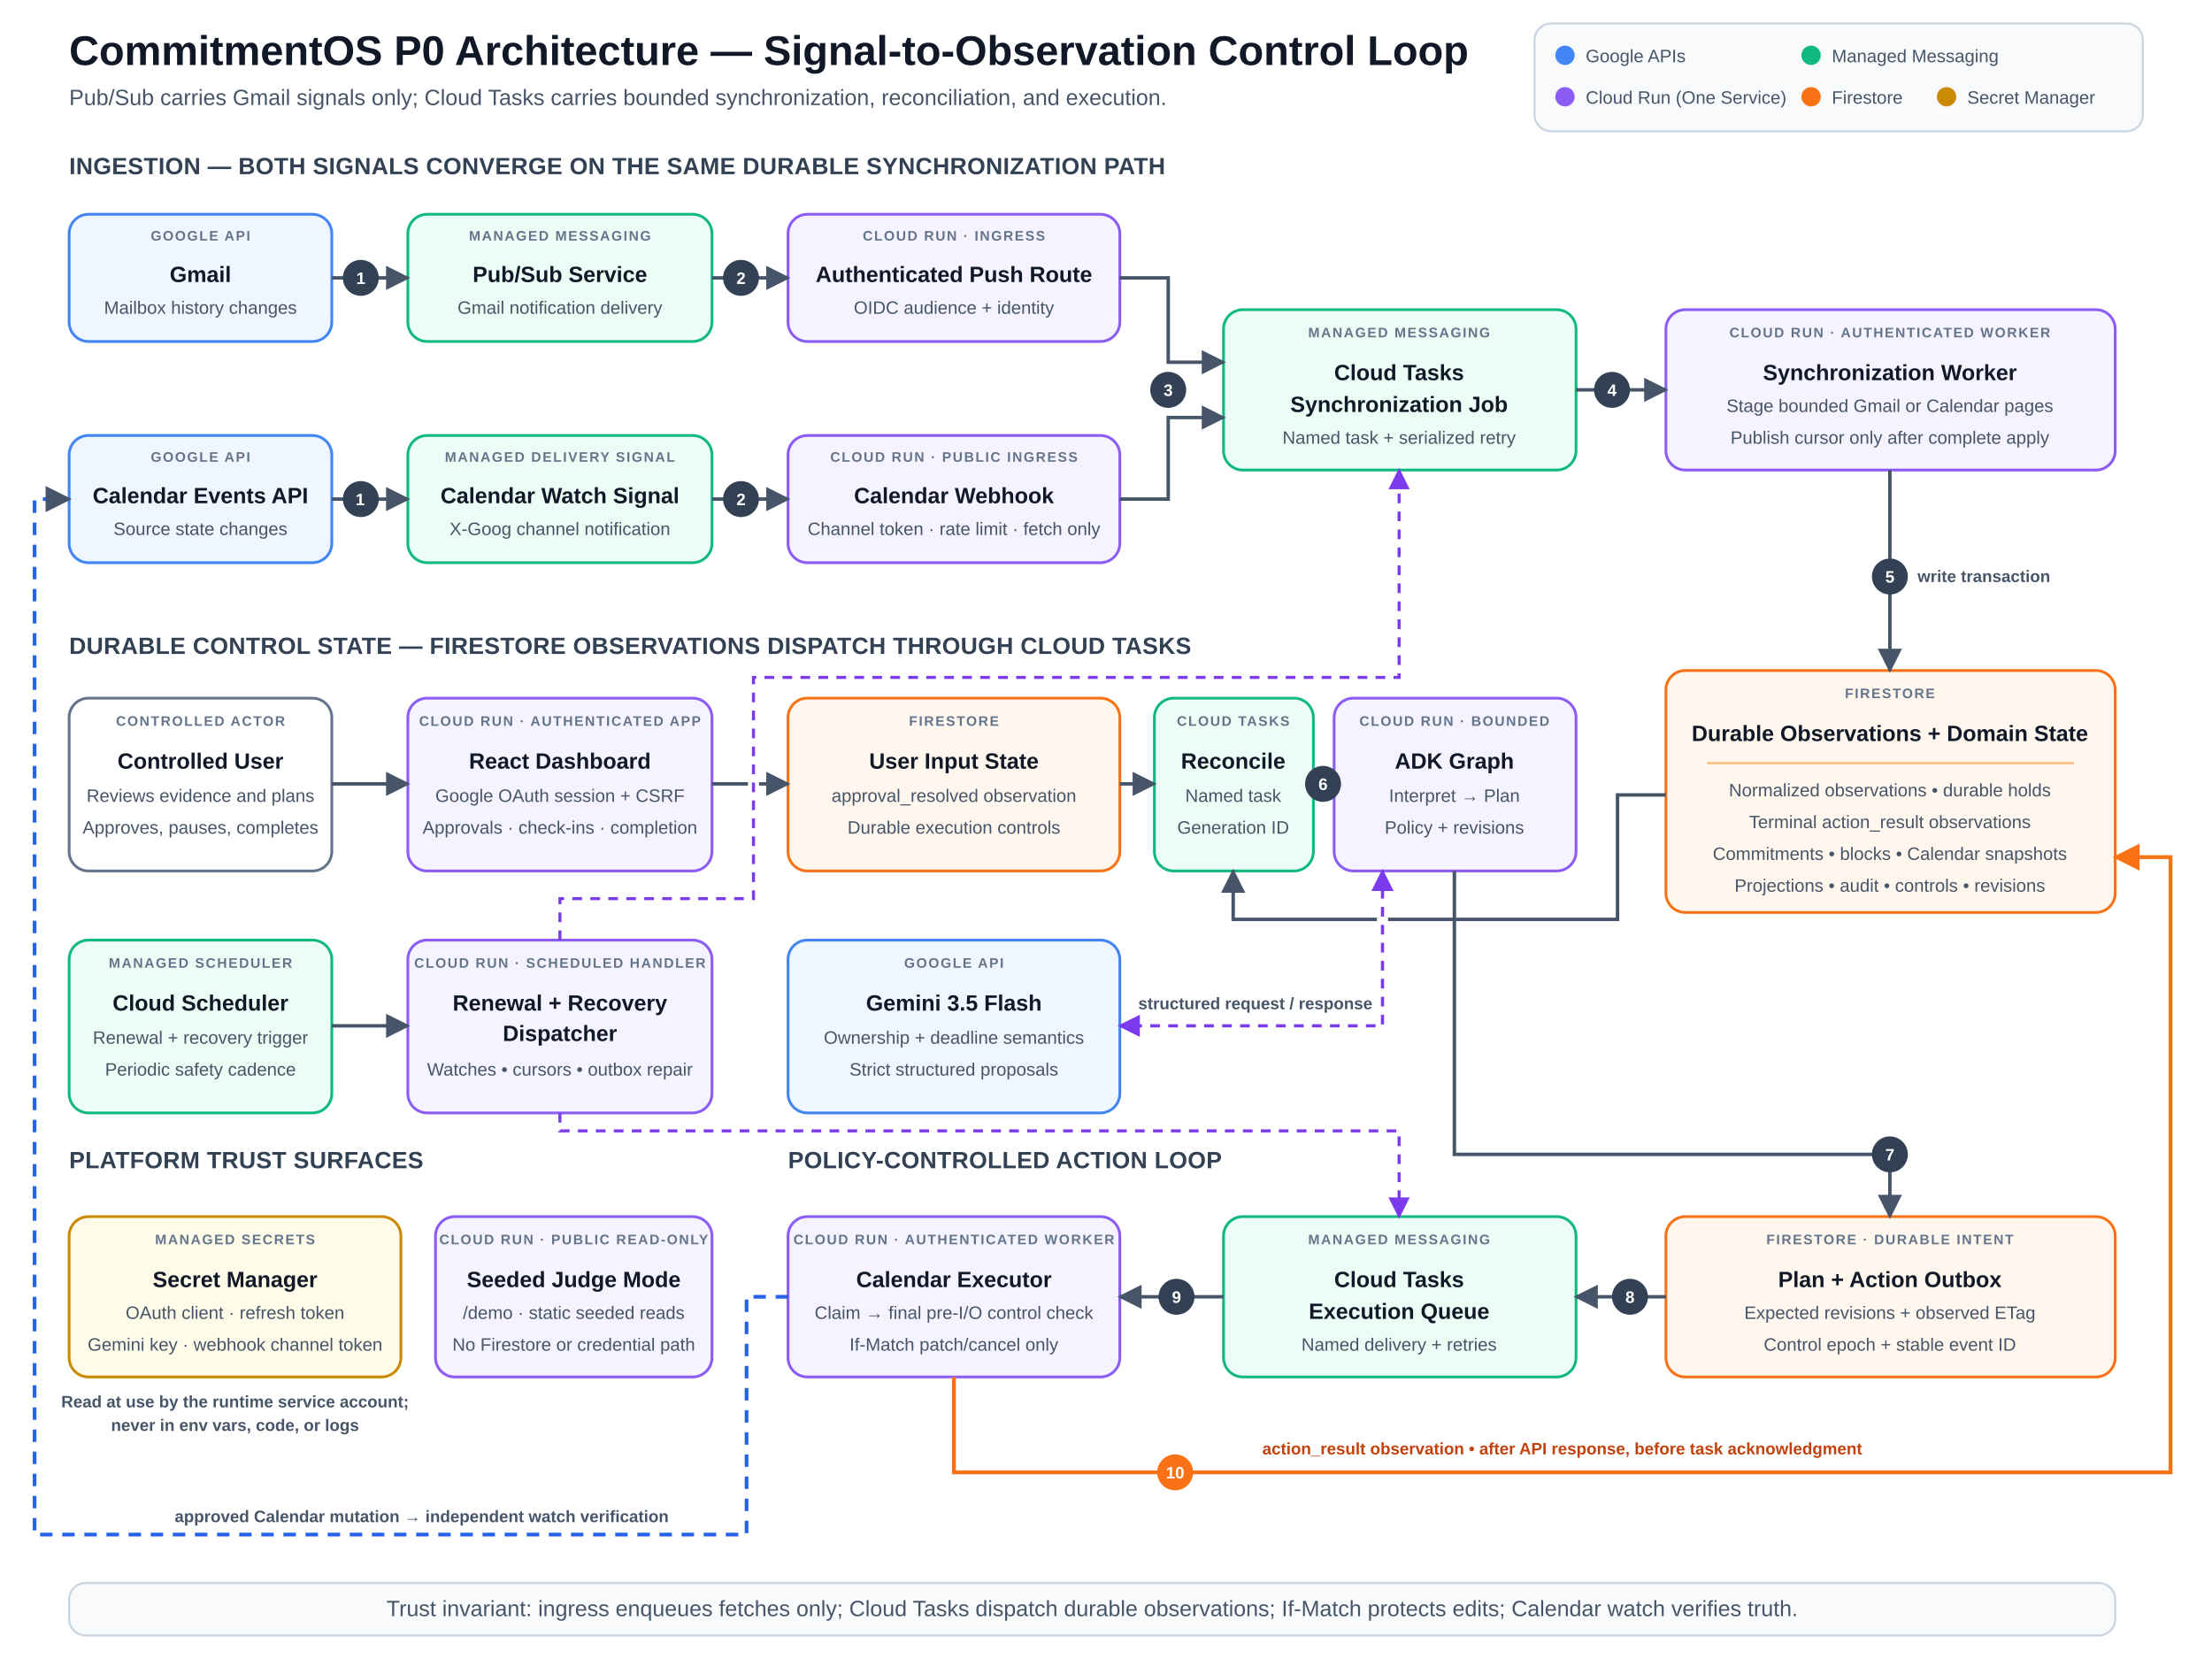
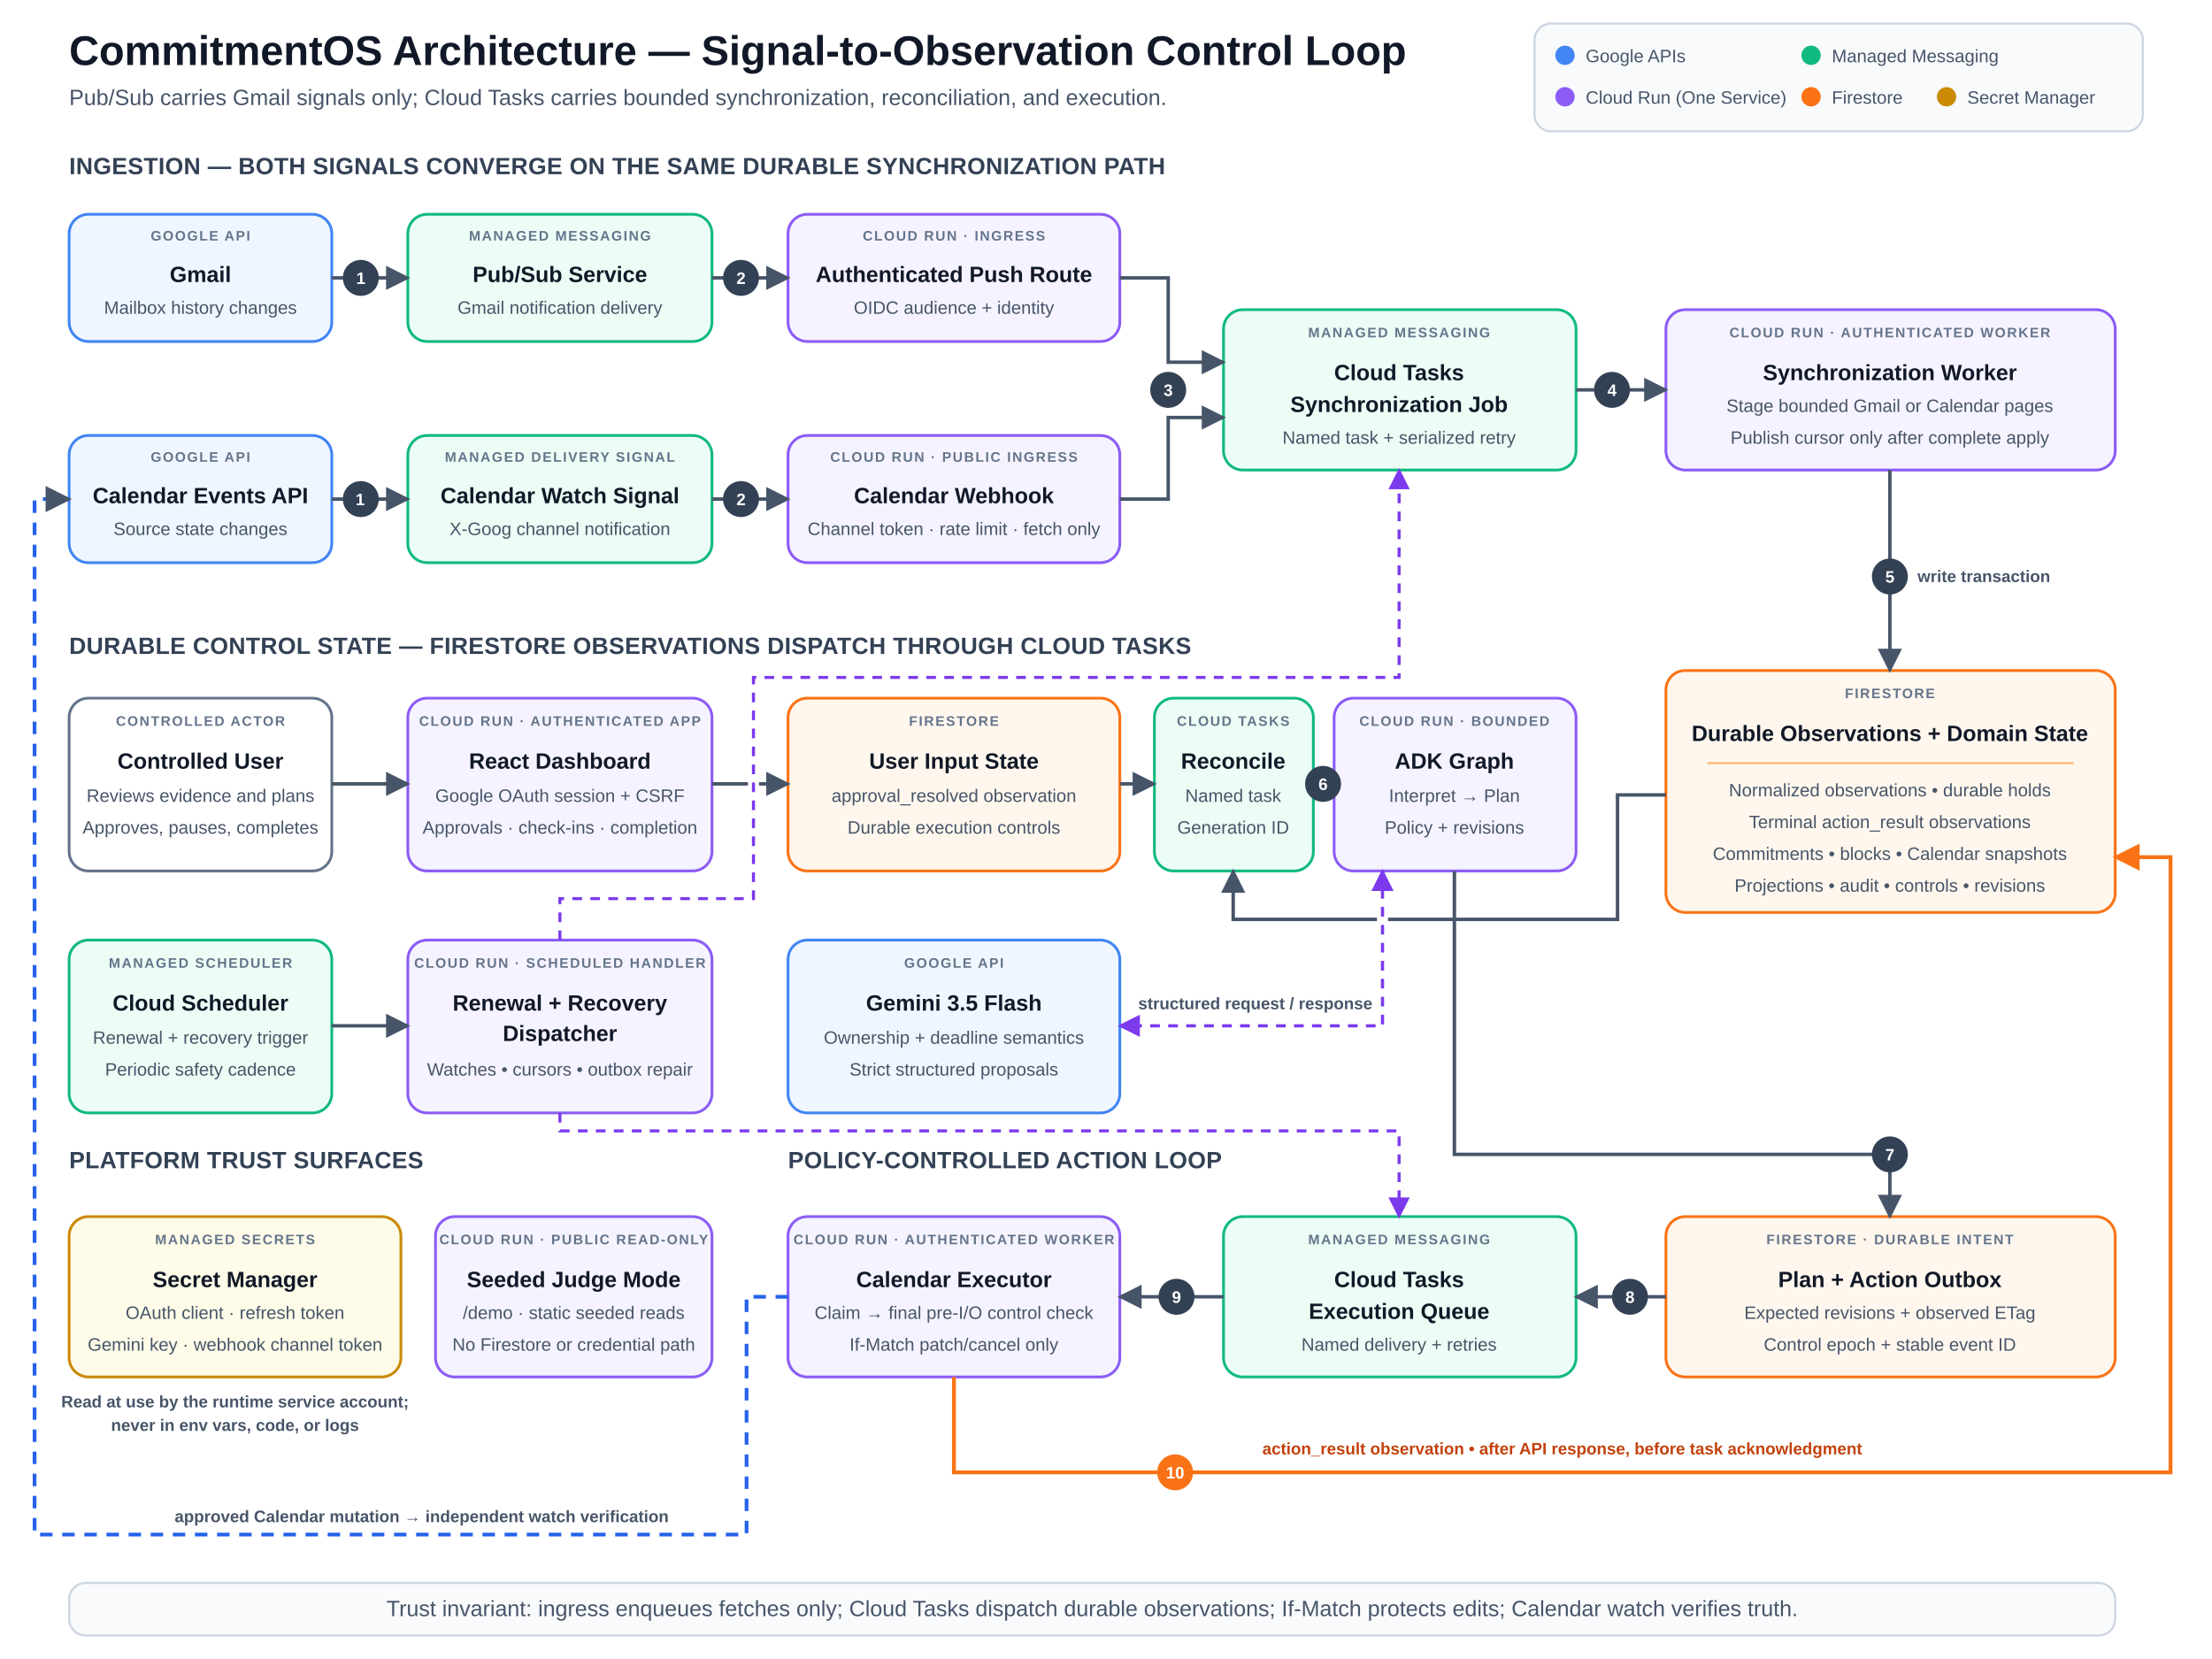
<svg xmlns="http://www.w3.org/2000/svg" width="1600" height="1200" viewBox="0 0 1600 1200">
  <defs>
    <marker id="arrow" viewBox="0 0 10 10" refX="9" refY="5" markerWidth="7" markerHeight="7" orient="auto">
      <path d="M0 0 L10 5 L0 10 z" fill="#475569" />
    </marker>
    <marker id="arrow-purple" viewBox="0 0 10 10" refX="9" refY="5" markerWidth="7" markerHeight="7" orient="auto-start-reverse">
      <path d="M0 0 L10 5 L0 10 z" fill="#7c3aed" />
    </marker>
    <marker id="arrow-orange" viewBox="0 0 10 10" refX="9" refY="5" markerWidth="7" markerHeight="7" orient="auto">
      <path d="M0 0 L10 5 L0 10 z" fill="#f97316" />
    </marker>
    <style>
      .title{font:700 30px Arial,sans-serif;fill:#111827}
      .subtitle{font:400 16px Arial,sans-serif;fill:#475569}
      .section{font:700 17px Arial,sans-serif;fill:#334155;letter-spacing:.2px}
      .box{stroke-width:2;rx:14}
      .api{fill:#eff6ff;stroke:#4285f4}
      .messaging{fill:#ecfdf5;stroke:#10b981}
      .run{fill:#f5f3ff;stroke:#8b5cf6}
      .store{fill:#fff7ed;stroke:#f97316}
      .secrets{fill:#fefce8;stroke:#ca8a04}
      .actor{fill:#ffffff;stroke:#64748b}
      .label{font:700 16px Arial,sans-serif;fill:#111827;text-anchor:middle}
      .small{font:400 13px Arial,sans-serif;fill:#475569;text-anchor:middle}
      .legend{font:400 13px Arial,sans-serif;fill:#475569;text-anchor:start}
      .tag{font:700 10px Arial,sans-serif;fill:#64748b;text-anchor:middle;letter-spacing:1px}
      .edge{fill:none;stroke:#475569;stroke-width:2.5;marker-end:url(#arrow)}
      .exchange{fill:none;stroke:#7c3aed;stroke-width:2.3;stroke-dasharray:7 6;marker-start:url(#arrow-purple);marker-end:url(#arrow-purple)}
      .recovery-under{fill:none;stroke:#ffffff;stroke-width:8}
      .recovery{fill:none;stroke:#7c3aed;stroke-width:2.2;stroke-dasharray:7 6;marker-end:url(#arrow-purple)}
      .return{fill:none;stroke:#2563eb;stroke-width:2.7;stroke-dasharray:9 7;marker-end:url(#arrow)}
      .result{fill:none;stroke:#f97316;stroke-width:2.8;marker-end:url(#arrow-orange)}
      .edge-label{font:600 12px Arial,sans-serif;fill:#475569;text-anchor:middle}
      .result-label{font:700 12px Arial,sans-serif;fill:#c2410c;text-anchor:middle}
      .step{fill:#334155}
      .step-text{font:700 12px Arial,sans-serif;fill:#fff;text-anchor:middle;dominant-baseline:middle}
      .note{fill:#f8fafc;stroke:#cbd5e1;stroke-width:1.5;rx:12}
    </style>
  </defs>
  <rect width="1600" height="1200" fill="#ffffff" />
-   <text x="50" y="47" class="title">CommitmentOS P0 Architecture — Signal-to-Observation Control Loop</text>
+   <text x="50" y="47" class="title">CommitmentOS Architecture — Signal-to-Observation Control Loop</text>
  <text x="50" y="76" class="subtitle">Pub/Sub carries Gmail signals only; Cloud Tasks carries bounded synchronization, reconciliation, and execution.</text>
  <rect x="1110" y="17" width="440" height="78" class="note" />
  <circle cx="1132" cy="40" r="7" fill="#4285f4" />
  <text x="1147" y="45" class="legend">Google APIs</text>
  <circle cx="1310" cy="40" r="7" fill="#10b981" />
  <text x="1325" y="45" class="legend">Managed Messaging</text>
  <circle cx="1132" cy="70" r="7" fill="#8b5cf6" />
  <text x="1147" y="75" class="legend">Cloud Run (One Service)</text>
  <circle cx="1310" cy="70" r="7" fill="#f97316" />
  <text x="1325" y="75" class="legend">Firestore</text>
  <circle cx="1408" cy="70" r="7" fill="#ca8a04" />
  <text x="1423" y="75" class="legend">Secret Manager</text>
  <text x="50" y="126" class="section">INGESTION — BOTH SIGNALS CONVERGE ON THE SAME DURABLE SYNCHRONIZATION PATH</text>
  <rect x="50" y="155" width="190" height="92" class="box api" />
  <text x="145" y="174" class="tag">GOOGLE API</text>
  <text x="145" y="204" class="label">Gmail</text>
  <text x="145" y="227" class="small">Mailbox history changes</text>
  <rect x="295" y="155" width="220" height="92" class="box messaging" />
  <text x="405" y="174" class="tag">MANAGED MESSAGING</text>
  <text x="405" y="204" class="label">Pub/Sub Service</text>
  <text x="405" y="227" class="small">Gmail notification delivery</text>
  <rect x="570" y="155" width="240" height="92" class="box run" />
  <text x="690" y="174" class="tag">CLOUD RUN · INGRESS</text>
  <text x="690" y="204" class="label">Authenticated Push Route</text>
  <text x="690" y="227" class="small">OIDC audience + identity</text>
  <rect x="50" y="315" width="190" height="92" class="box api" />
  <text x="145" y="334" class="tag">GOOGLE API</text>
  <text x="145" y="364" class="label">Calendar Events API</text>
  <text x="145" y="387" class="small">Source state changes</text>
  <rect x="295" y="315" width="220" height="92" class="box messaging" />
  <text x="405" y="334" class="tag">MANAGED DELIVERY SIGNAL</text>
  <text x="405" y="364" class="label">Calendar Watch Signal</text>
  <text x="405" y="387" class="small">X-Goog channel notification</text>
  <rect x="570" y="315" width="240" height="92" class="box run" />
  <text x="690" y="334" class="tag">CLOUD RUN · PUBLIC INGRESS</text>
  <text x="690" y="364" class="label">Calendar Webhook</text>
  <text x="690" y="387" class="small">Channel token · rate limit · fetch only</text>
  <rect x="885" y="224" width="255" height="116" class="box messaging" />
  <text x="1012" y="244" class="tag">MANAGED MESSAGING</text>
  <text x="1012" y="275" class="label">Cloud Tasks</text>
  <text x="1012" y="298" class="label">Synchronization Job</text>
  <text x="1012" y="321" class="small">Named task + serialized retry</text>
  <rect x="1205" y="224" width="325" height="116" class="box run" />
  <text x="1367" y="244" class="tag">CLOUD RUN · AUTHENTICATED WORKER</text>
  <text x="1367" y="275" class="label">Synchronization Worker</text>
  <text x="1367" y="298" class="small">Stage bounded Gmail or Calendar pages</text>
  <text x="1367" y="321" class="small">Publish cursor only after complete apply</text>
  <path d="M240 201 H295" class="edge" />
  <path d="M515 201 H570" class="edge" />
  <path d="M240 361 H295" class="edge" />
  <path d="M515 361 H570" class="edge" />
  <path d="M810 201 H845 V262 H885" class="edge" />
  <path d="M810 361 H845 V302 H885" class="edge" />
  <path d="M1140 282 H1205" class="edge" />
  <circle cx="261" cy="201" r="13" class="step" />
  <text x="261" y="202" class="step-text">1</text>
  <circle cx="536" cy="201" r="13" class="step" />
  <text x="536" y="202" class="step-text">2</text>
  <circle cx="261" cy="361" r="13" class="step" />
  <text x="260.5" y="362" class="step-text">1</text>
  <circle cx="536" cy="361" r="13" class="step" />
  <text x="536" y="362" class="step-text">2</text>
  <circle cx="845" cy="282" r="13" class="step" />
  <text x="845" y="283" class="step-text">3</text>
  <circle cx="1166" cy="282" r="13" class="step" />
  <text x="1166" y="283" class="step-text">4</text>
  <text x="50" y="473" class="section">DURABLE CONTROL STATE — FIRESTORE OBSERVATIONS DISPATCH THROUGH CLOUD TASKS</text>
  <rect x="50" y="505" width="190" height="125" class="box actor" />
  <text x="145" y="525" class="tag">CONTROLLED ACTOR</text>
  <text x="145" y="556" class="label">Controlled User</text>
  <text x="145" y="580" class="small">Reviews evidence and plans</text>
  <text x="145" y="603" class="small">Approves, pauses, completes</text>
  <rect x="295" y="505" width="220" height="125" class="box run" />
  <text x="405" y="525" class="tag">CLOUD RUN · AUTHENTICATED APP</text>
  <text x="405" y="556" class="label">React Dashboard</text>
  <text x="405" y="580" class="small">Google OAuth session + CSRF</text>
  <text x="405" y="603" class="small">Approvals · check-ins · completion</text>
  <rect x="570" y="505" width="240" height="125" class="box store" />
  <text x="690" y="525" class="tag">FIRESTORE</text>
  <text x="690" y="556" class="label">User Input State</text>
  <text x="690" y="580" class="small">approval_resolved observation</text>
  <text x="690" y="603" class="small">Durable execution controls</text>
  <rect x="835" y="505" width="115" height="125" class="box messaging" />
  <text x="892" y="525" class="tag">CLOUD TASKS</text>
  <text x="892" y="556" class="label">Reconcile</text>
  <text x="892" y="580" class="small">Named task</text>
  <text x="892" y="603" class="small">Generation ID</text>
  <rect x="965" y="505" width="175" height="125" class="box run" />
  <text x="1052" y="525" class="tag">CLOUD RUN · BOUNDED</text>
  <text x="1052" y="556" class="label">ADK Graph</text>
  <text x="1052" y="580" class="small">Interpret → Plan</text>
  <text x="1052" y="603" class="small">Policy + revisions</text>
  <rect x="1205" y="485" width="325" height="175" class="box store" />
  <text x="1367" y="505" class="tag">FIRESTORE</text>
  <text x="1367" y="536" class="label">Durable Observations + Domain State</text>
  <line x1="1235" y1="552" x2="1500" y2="552" stroke="#fdba74" stroke-width="1.5" />
  <text x="1367" y="576" class="small">Normalized observations • durable holds</text>
  <text x="1367" y="599" class="small">Terminal action_result observations</text>
  <text x="1367" y="622" class="small">Commitments • blocks • Calendar snapshots</text>
  <text x="1367" y="645" class="small">Projections • audit • controls • revisions</text>
  <rect x="50" y="680" width="190" height="125" class="box messaging" />
  <text x="145" y="700" class="tag">MANAGED SCHEDULER</text>
  <text x="145" y="731" class="label">Cloud Scheduler</text>
  <text x="145" y="755" class="small">Renewal + recovery trigger</text>
  <text x="145" y="778" class="small">Periodic safety cadence</text>
  <rect x="295" y="680" width="220" height="125" class="box run" />
  <text x="405" y="700" class="tag">CLOUD RUN · SCHEDULED HANDLER</text>
  <text x="405" y="731" class="label">Renewal + Recovery</text>
  <text x="405" y="753" class="label">Dispatcher</text>
  <text x="405" y="778" class="small">Watches • cursors • outbox repair</text>
  <rect x="570" y="680" width="240" height="125" class="box api" />
  <text x="690" y="700" class="tag">GOOGLE API</text>
  <text x="690" y="731" class="label">Gemini 3.5 Flash</text>
  <text x="690" y="755" class="small">Ownership + deadline semantics</text>
  <text x="690" y="778" class="small">Strict structured proposals</text>
  <path d="M1367 340 V485" class="edge" />
  <text x="1435" y="421" class="edge-label">write transaction</text>
  <path d="M240 567 H295" class="edge" />
  <path d="M515 567 H570" class="edge" />
  <path d="M810 567 H835" class="edge" />
  <path d="M950 567 H965" class="edge" />
  <path d="M1205 575 H1170 V665 H892 V630" class="edge" />
  <path d="M1000 653 V677" class="recovery-under" />
  <path d="M1000 630 V742 H810" class="exchange" />
  <text x="908" y="730" class="edge-label">structured request / response</text>
  <path d="M240 742 H295" class="edge" />
  <path d="M545 590 V545" class="recovery-under" />
  <path d="M405 680 V650 H545 V490 H1012 V340" class="recovery" />
  <circle cx="1367" cy="417" r="13" class="step" />
  <text x="1367" y="418" class="step-text">5</text>
  <circle cx="957" cy="567" r="13" class="step" />
  <text x="957" y="568" class="step-text">6</text>
  <text x="50" y="845" class="section">PLATFORM TRUST SURFACES</text>
  <text x="570" y="845" class="section">POLICY-CONTROLLED ACTION LOOP</text>
  <rect x="50" y="880" width="240" height="116" class="box secrets" />
  <text x="170" y="900" class="tag">MANAGED SECRETS</text>
  <text x="170" y="931" class="label">Secret Manager</text>
  <text x="170" y="954" class="small">OAuth client · refresh token</text>
  <text x="170" y="977" class="small">Gemini key · webhook channel token</text>
  <text x="170" y="1018" class="edge-label">Read at use by the runtime service account;</text>
  <text x="170" y="1035" class="edge-label">never in env vars, code, or logs</text>
  <rect x="315" y="880" width="200" height="116" class="box run" />
  <text x="415" y="900" class="tag">CLOUD RUN · PUBLIC READ-ONLY</text>
  <text x="415" y="931" class="label">Seeded Judge Mode</text>
  <text x="415" y="954" class="small">/demo · static seeded reads</text>
  <text x="415" y="977" class="small">No Firestore or credential path</text>
  <rect x="570" y="880" width="240" height="116" class="box run" />
  <text x="690" y="900" class="tag">CLOUD RUN · AUTHENTICATED WORKER</text>
  <text x="690" y="931" class="label">Calendar Executor</text>
  <text x="690" y="954" class="small">Claim → final pre-I/O control check</text>
  <text x="690" y="977" class="small">If-Match patch/cancel only</text>
  <rect x="885" y="880" width="255" height="116" class="box messaging" />
  <text x="1012" y="900" class="tag">MANAGED MESSAGING</text>
  <text x="1012" y="931" class="label">Cloud Tasks</text>
  <text x="1012" y="954" class="label">Execution Queue</text>
  <text x="1012" y="977" class="small">Named delivery + retries</text>
  <rect x="1205" y="880" width="325" height="116" class="box store" />
  <text x="1367" y="900" class="tag">FIRESTORE · DURABLE INTENT</text>
  <text x="1367" y="931" class="label">Plan + Action Outbox</text>
  <text x="1367" y="954" class="small">Expected revisions + observed ETag</text>
  <text x="1367" y="977" class="small">Control epoch + stable event ID</text>
  <path d="M1052 630 V835 H1367 V880" class="edge" />
  <path d="M1205 938 H1140" class="edge" />
  <path d="M885 938 H810" class="edge" />
  <path d="M405 805 V818 H1012 V880" class="recovery" />
  <path d="M690 996 V1065 H1570 V620 H1530" class="result" />
  <text x="1130" y="1052" class="result-label">action_result observation • after API response, before task acknowledgment</text>
  <path d="M570 938 H540 V1110 H25 V361 H50" class="return" />
  <text x="305" y="1101" class="edge-label">approved Calendar mutation → independent watch verification</text>
  <circle cx="1367" cy="835" r="13" class="step" />
  <text x="1367" y="836" class="step-text">7</text>
  <circle cx="1179" cy="938" r="13" class="step" />
  <text x="1179" y="939" class="step-text">8</text>
  <circle cx="851" cy="938" r="13" class="step" />
  <text x="851" y="939" class="step-text">9</text>
  <circle cx="850" cy="1065" r="13" fill="#f97316" />
  <text x="850" y="1066" class="step-text">10</text>
  <rect x="50" y="1145" width="1480" height="38" class="note" />
  <text x="790" y="1169" class="subtitle" text-anchor="middle">Trust invariant: ingress enqueues fetches only; Cloud Tasks dispatch durable observations; If-Match protects edits; Calendar watch verifies truth.</text>
</svg>
